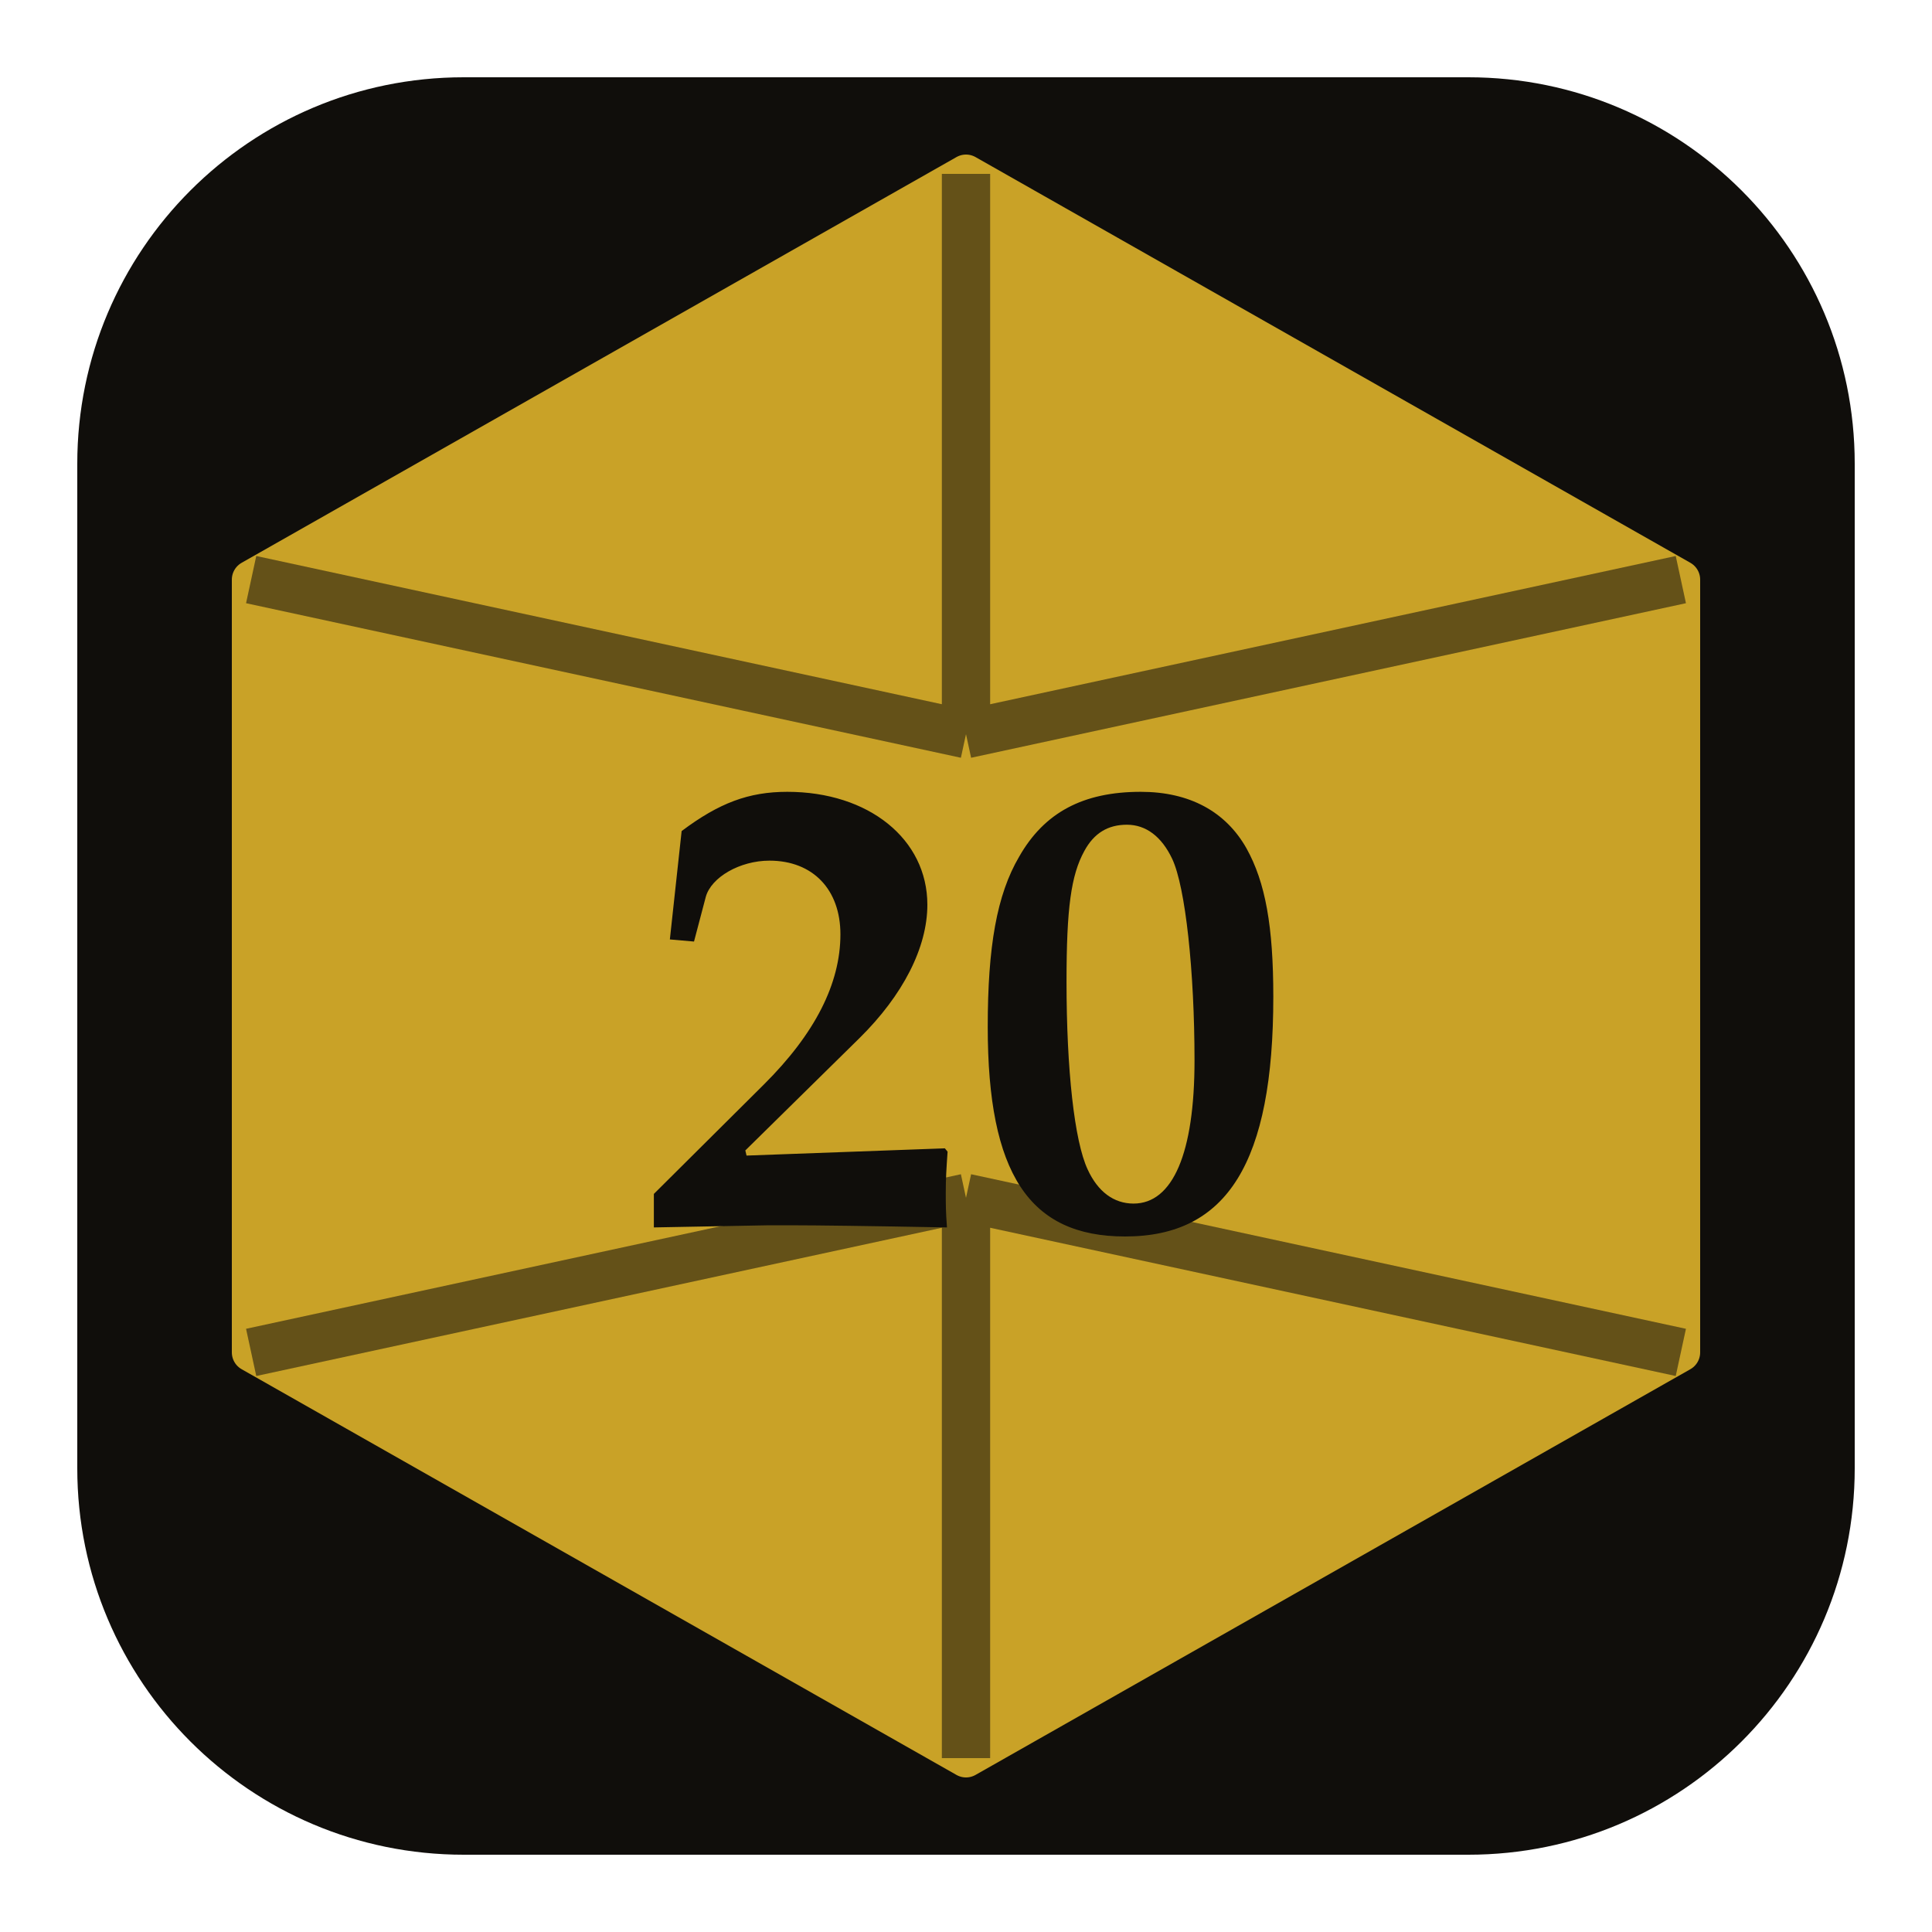
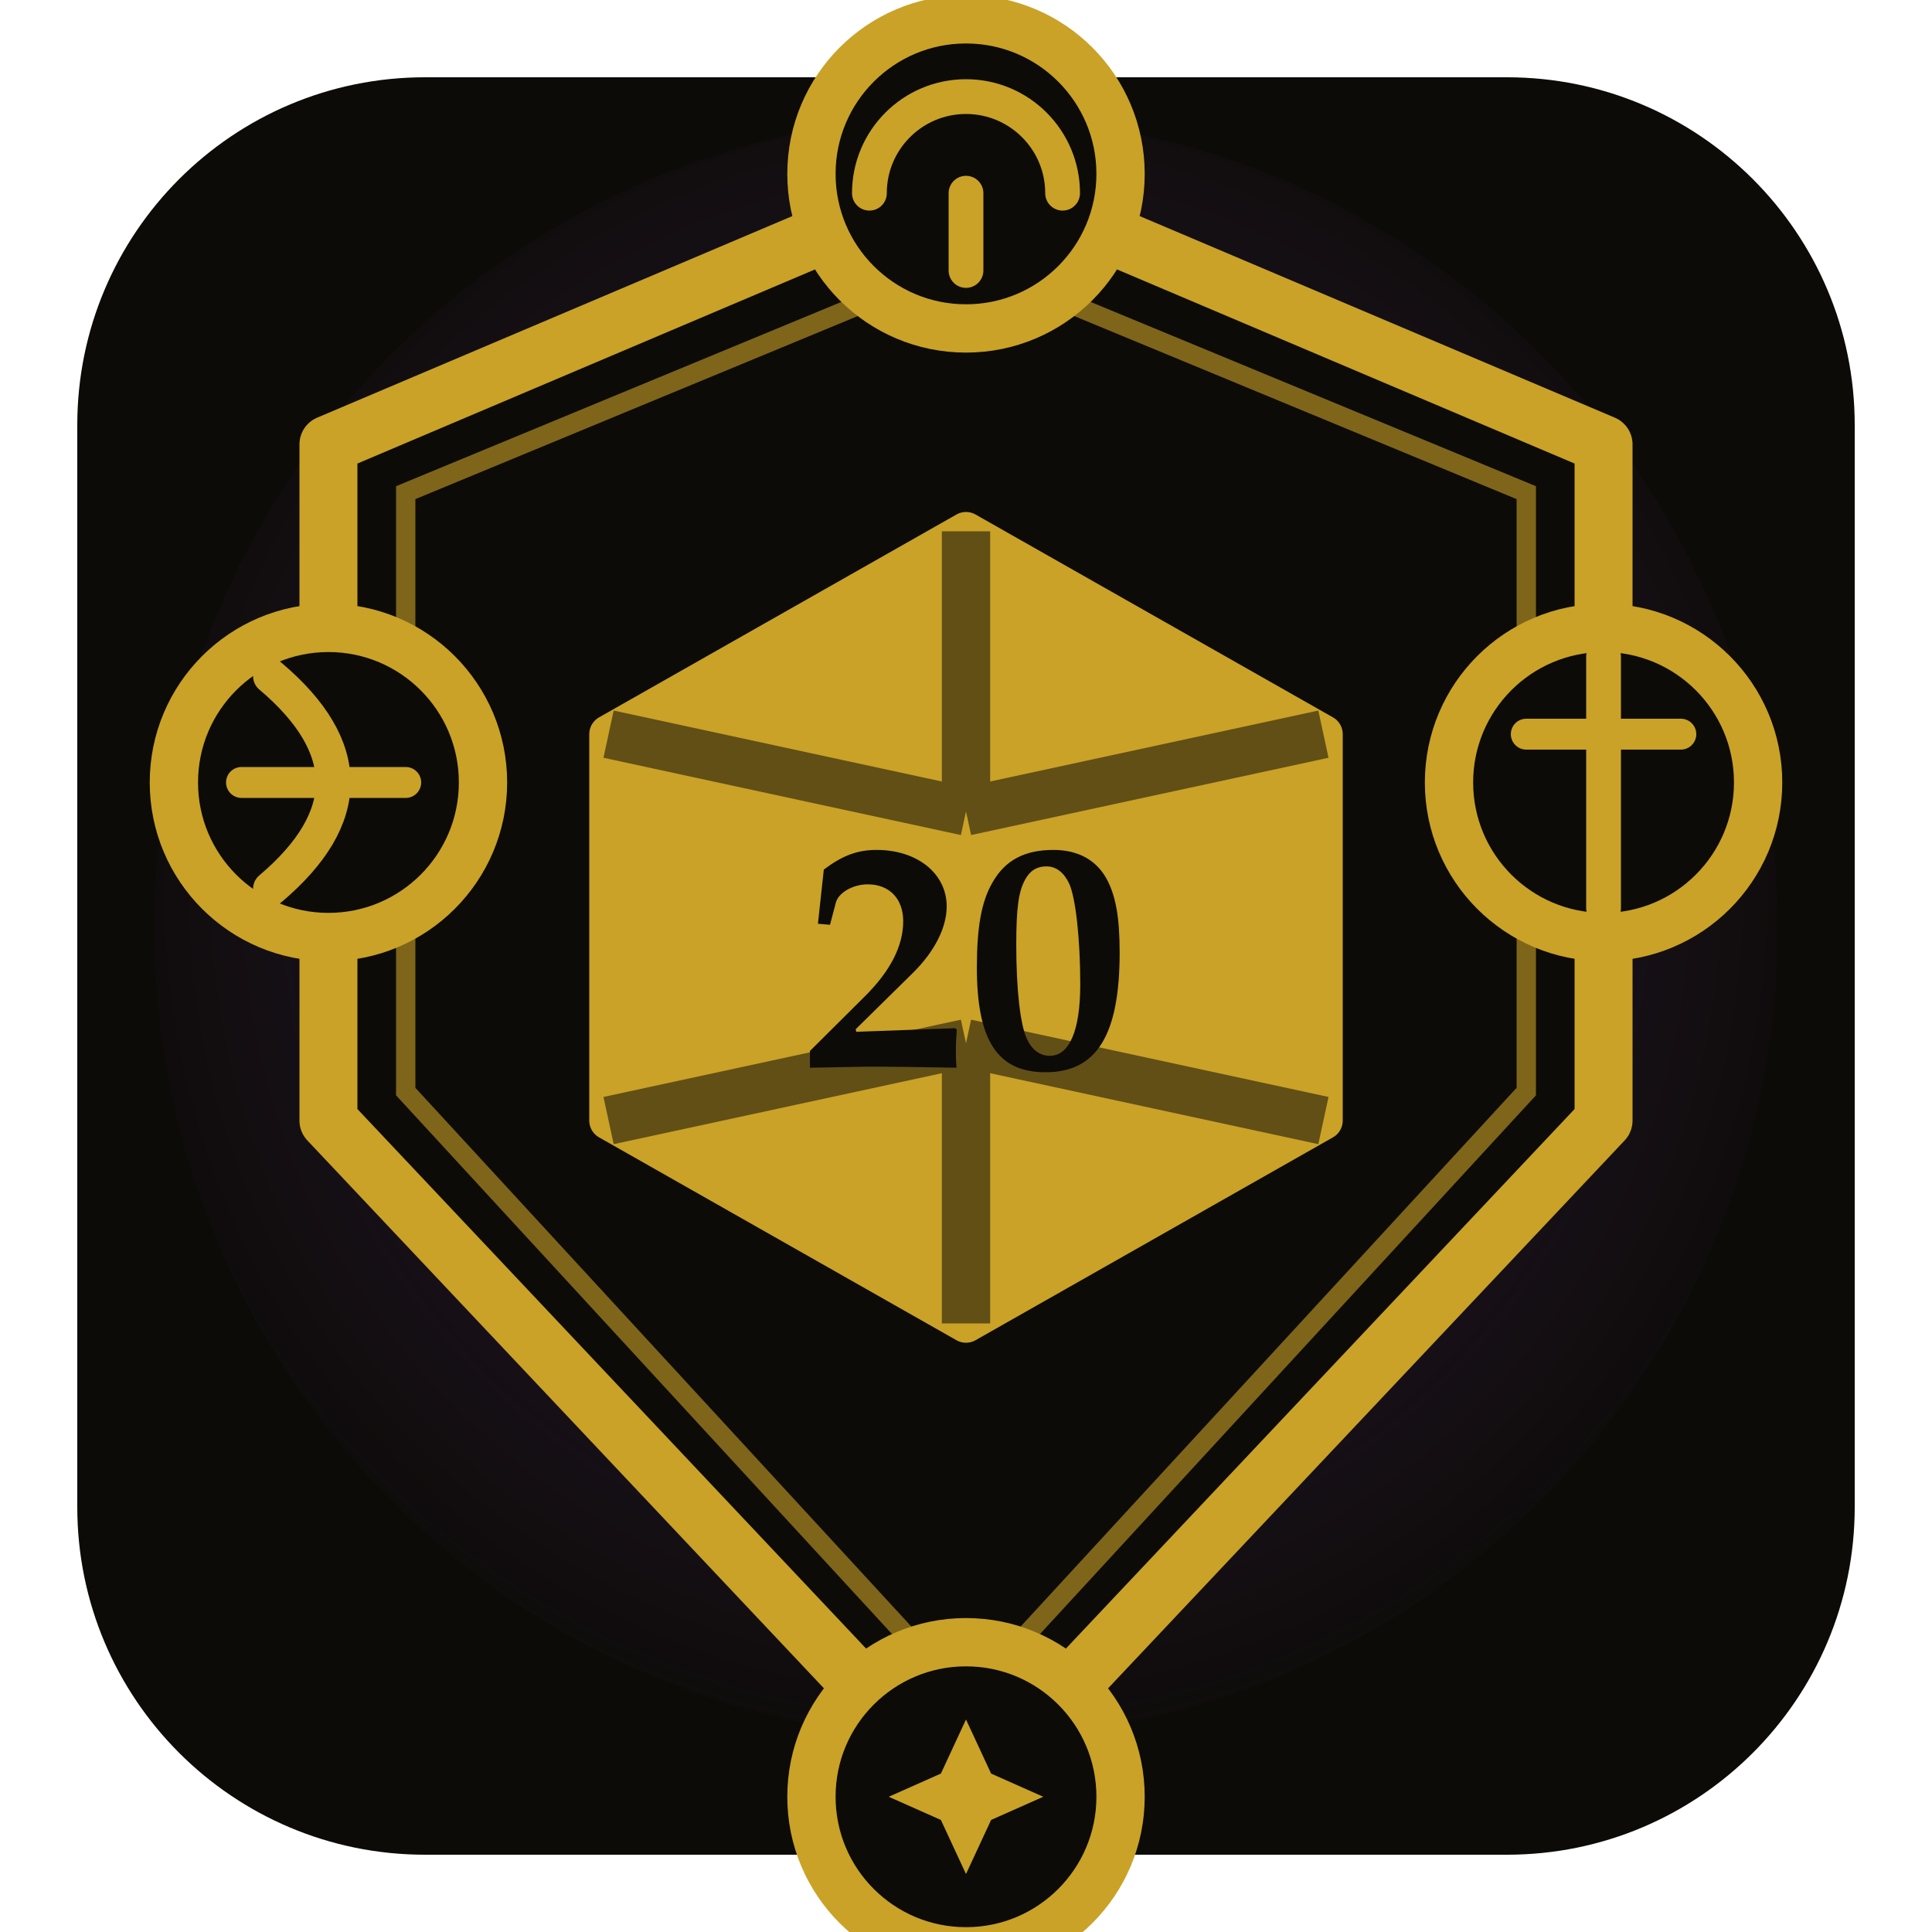
<svg xmlns="http://www.w3.org/2000/svg" width="100" height="100" viewBox="0 0 100 100">
-   <rect x="4" y="4" width="92" height="92" rx="20" fill="#100e0b" />
-   <polygon points="50,9 87,30 87,70 50,91 13,70 13,30" fill="#c9a227" stroke="#c9a227" stroke-width="2" stroke-linejoin="round" />
-   <g stroke="#100e0b" stroke-width="2.5" opacity="0.55">
-     <line x1="50" y1="9" x2="50" y2="38" />
-     <line x1="50" y1="91" x2="50" y2="62" />
-     <line x1="13" y1="30" x2="50" y2="38" />
-     <line x1="87" y1="30" x2="50" y2="38" />
-     <line x1="13" y1="70" x2="50" y2="62" />
-     <line x1="87" y1="70" x2="50" y2="62" />
+   <defs>
+     <radialGradient id="glow" cx="50%" cy="48%" r="55%">
+       <stop offset="0%" stop-color="#4a2a68" stop-opacity="0.55" />
+       <stop offset="100%" stop-color="#4a2a68" stop-opacity="0" />
+     </radialGradient>
+   </defs>
+   <rect x="4" y="4" width="92" height="92" rx="18" fill="#0d0b08" />
+   <circle cx="50" cy="48" r="42" fill="url(#glow)" />
+   <path d="M50 9 L83 23 L83 58 L50 93 L17 58 L17 23 Z" fill="#0d0b08" stroke="#c9a227" stroke-width="3" stroke-linejoin="round" />
+   <path d="M50 13.5 L79 25.5 L79 56.5 L50 88 L21 56.5 L21 25.5 Z" fill="none" stroke="#c9a227" stroke-width="1" opacity="0.6" />
+   <g transform="translate(50,48) scale(0.5)">
+     <polygon points="0,-41 37,-20 37,20 0,41 -37,20 -37,-20" fill="#c9a227" stroke="#c9a227" stroke-width="4" stroke-linejoin="round" />
+     <g stroke="#0d0b08" stroke-width="5" opacity="0.55">
+       <line x1="0" y1="-41" x2="0" y2="-12" />
+       <line x1="0" y1="41" x2="0" y2="12" />
+       <line x1="-37" y1="-20" x2="0" y2="-12" />
+       <line x1="37" y1="-20" x2="0" y2="-12" />
+       <line x1="-37" y1="20" x2="0" y2="12" />
+       <line x1="37" y1="20" x2="0" y2="12" />
+     </g>
+     <text x="0" y="4" text-anchor="middle" dominant-baseline="middle" font-family="Georgia, 'Iowan Old Style', 'Palatino Linotype', serif" font-weight="700" font-size="34" fill="#0d0b08">20</text>
  </g>
-   <text x="50" y="53" text-anchor="middle" dominant-baseline="middle" font-family="Georgia, 'Iowan Old Style', 'Palatino Linotype', serif" font-weight="700" font-size="34" fill="#100e0b">20</text>
+   <g>
+     <circle cx="50" cy="9" r="8" fill="#0d0b08" stroke="#c9a227" stroke-width="2.5" />
+     <path d="M45 10 A 5 5 0 0 1 55 10" stroke="#c9a227" stroke-width="1.8" fill="none" stroke-linecap="round" />
+     <line x1="50" y1="10" x2="50" y2="14" stroke="#c9a227" stroke-width="1.8" stroke-linecap="round" />
+   </g>
+   <g>
+     <circle cx="17" cy="40.5" r="8" fill="#0d0b08" stroke="#c9a227" stroke-width="2.5" />
+     <path d="M14 35 Q 20.5 40.5 14 46" stroke="#c9a227" stroke-width="1.8" fill="none" stroke-linecap="round" />
+     <line x1="12.5" y1="40.5" x2="21" y2="40.5" stroke="#c9a227" stroke-width="1.6" stroke-linecap="round" />
+   </g>
+   <g>
+     <circle cx="83" cy="40.5" r="8" fill="#0d0b08" stroke="#c9a227" stroke-width="2.5" />
+     <line x1="83" y1="34" x2="83" y2="47" stroke="#c9a227" stroke-width="1.8" stroke-linecap="round" />
+     <line x1="79" y1="38" x2="87" y2="38" stroke="#c9a227" stroke-width="1.6" stroke-linecap="round" />
+   </g>
+   <g>
+     <circle cx="50" cy="93" r="8" fill="#0d0b08" stroke="#c9a227" stroke-width="2.5" />
+     <path d="M50 89 L51.3 91.8 L54 93 L51.3 94.2 L50 97 L48.7 94.2 L46 93 L48.7 91.8 Z" fill="#c9a227" />
+   </g>
</svg>
